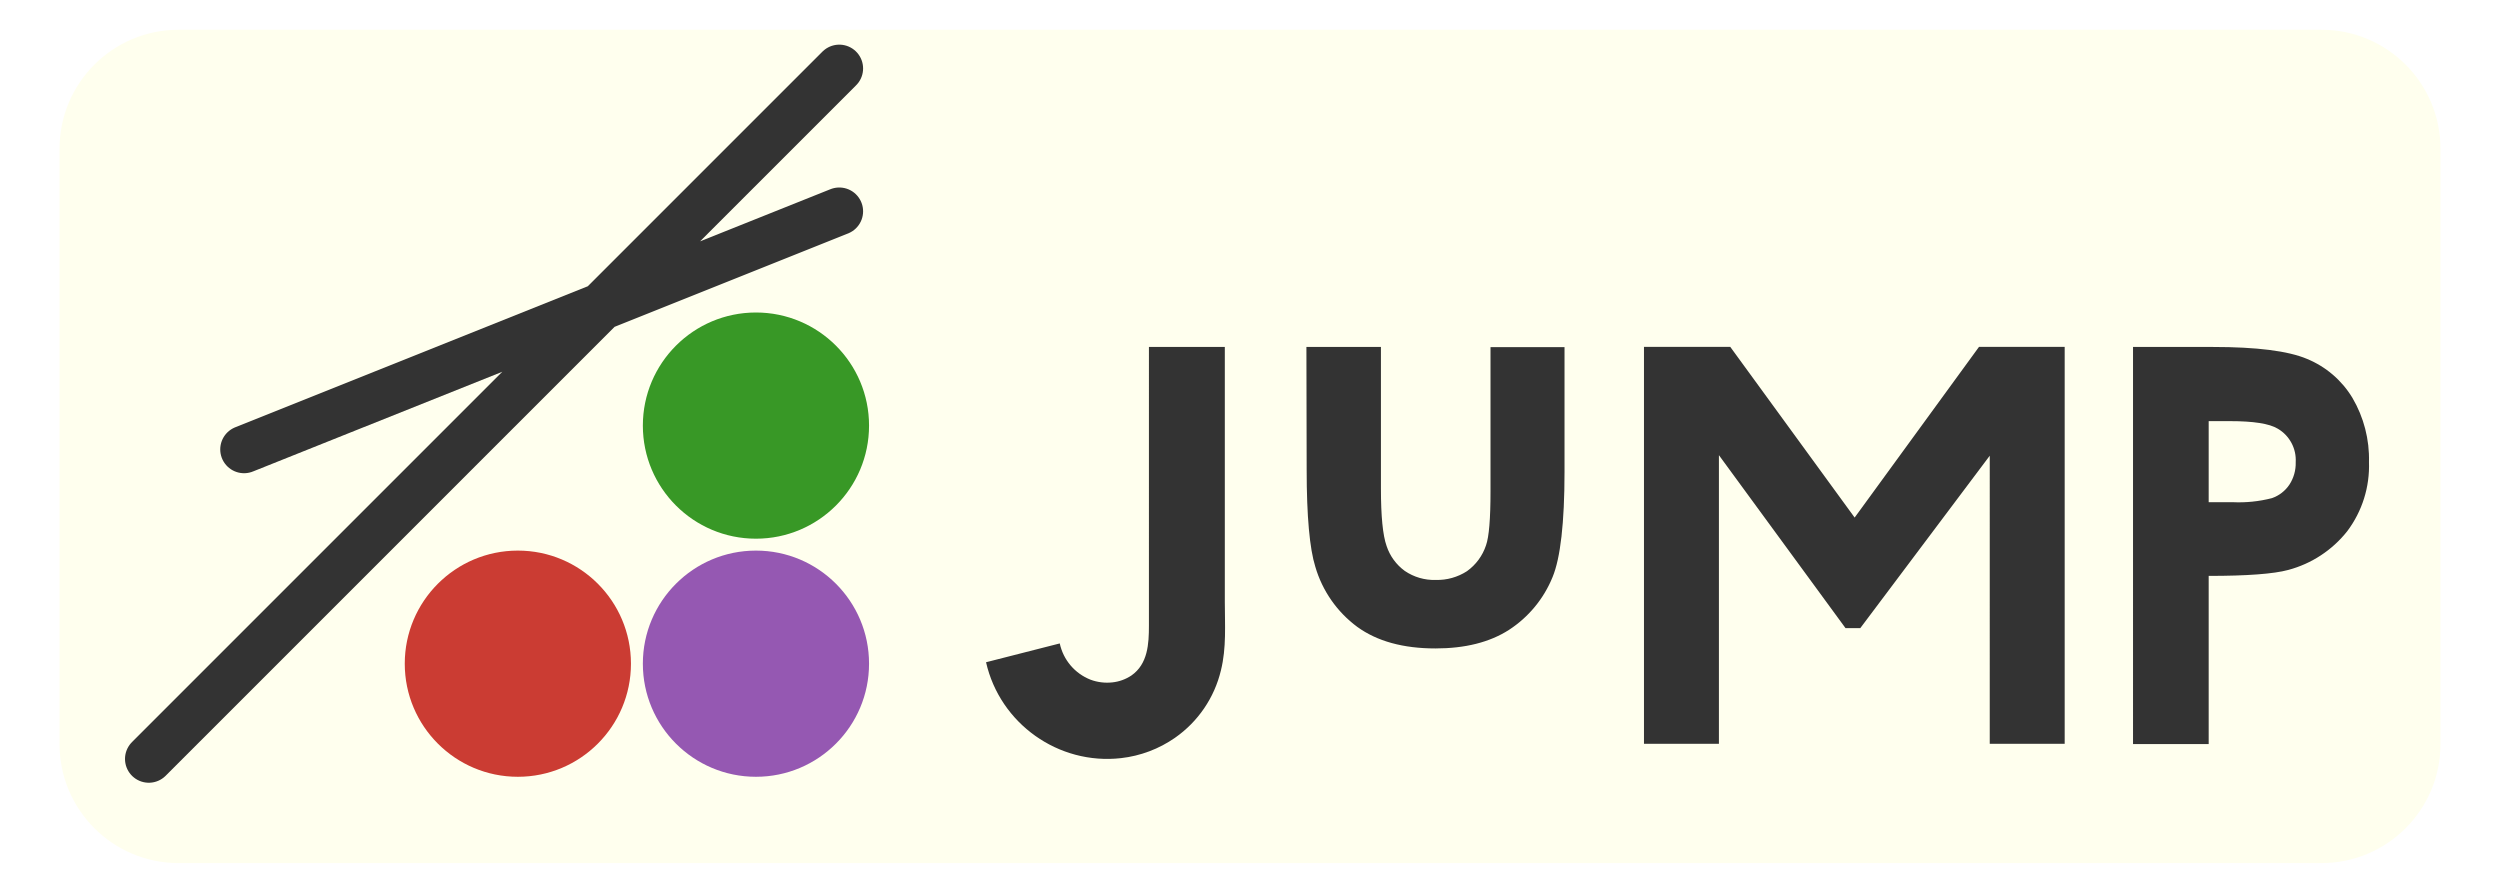
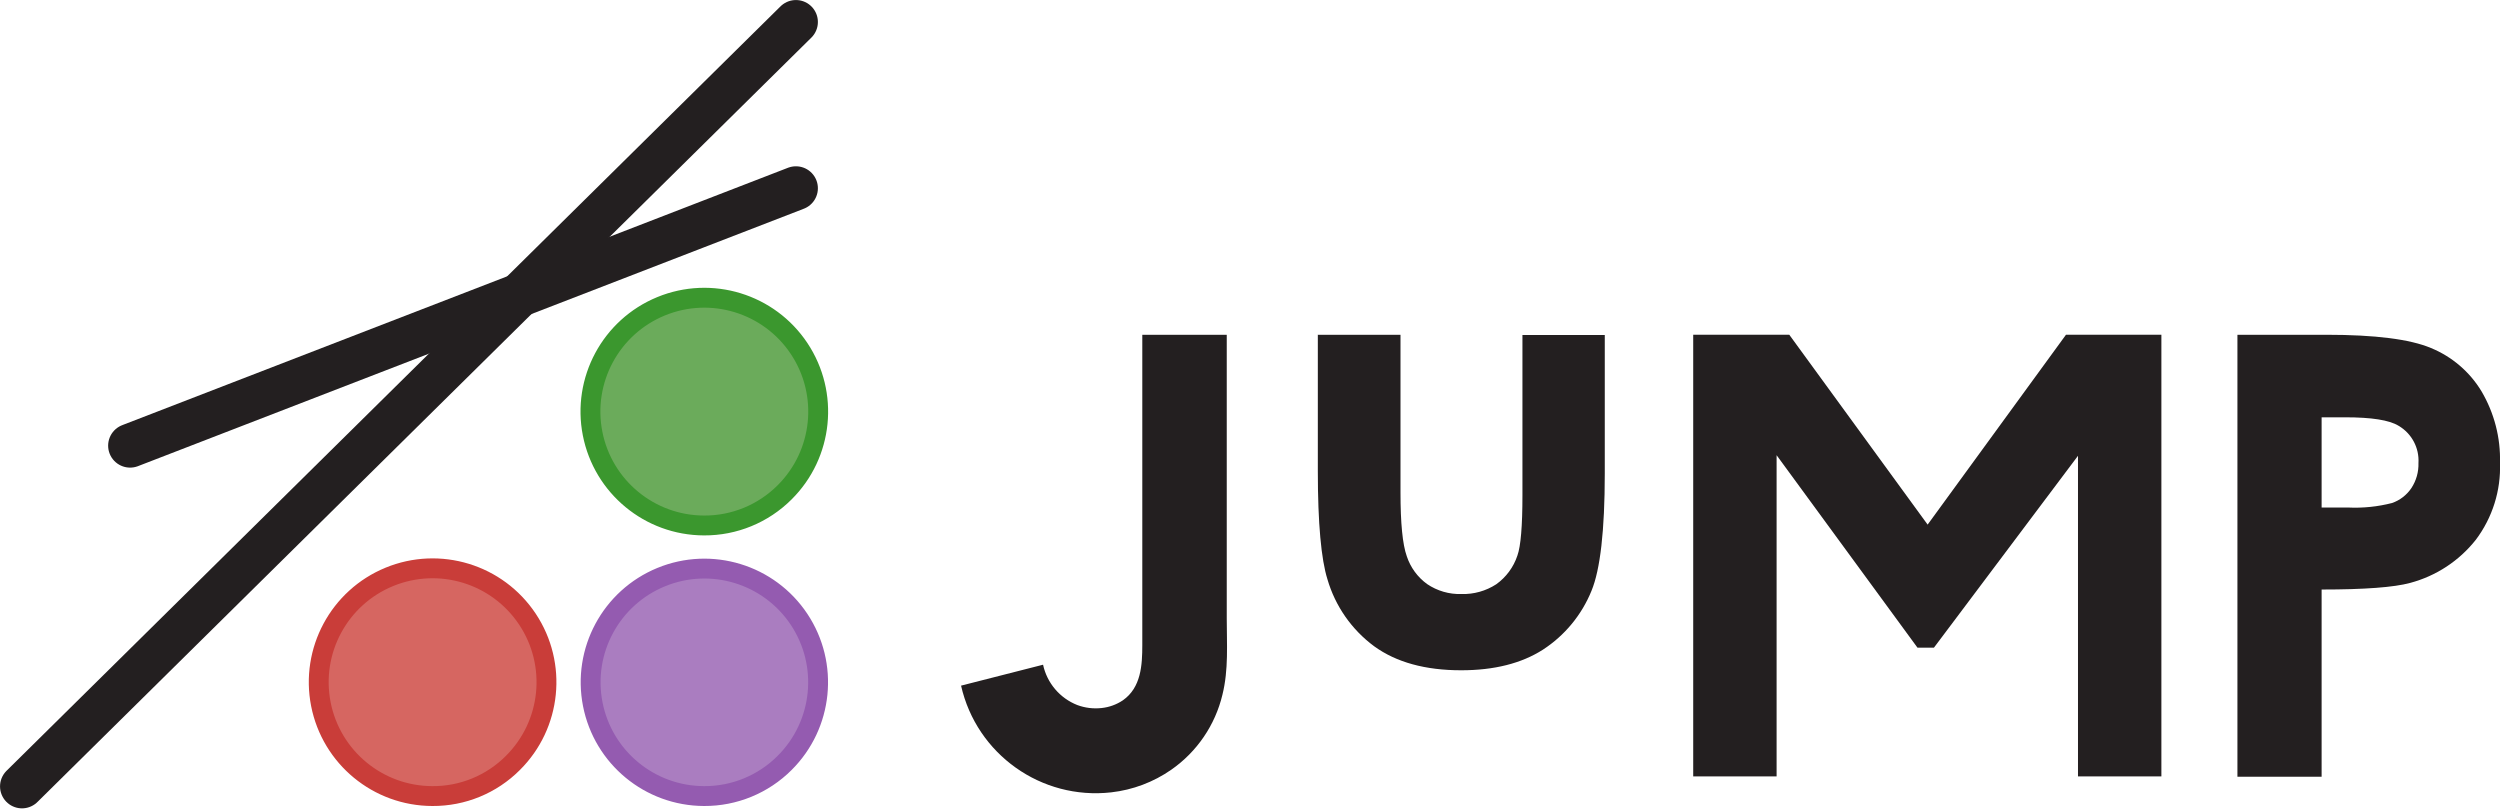
- <svg xmlns="http://www.w3.org/2000/svg" width="420" height="150" viewBox="0 0 420 150">
-   <path d="M410 75v50c0 11.047-8.953 20-20 20H30c-11.047 0-20-8.953-20-20V25c0-11.047 8.953-20 20-20h360c11.047 0 20 8.953 20 20zm0 0" fill="#ffe" />
-   <path d="M41 75.5l100-40M25 127.5l116-116" fill="none" stroke-width="8" stroke-linecap="round" stroke="#333" stroke-miterlimit="10" />
-   <path d="M106 111.5c0 10.492-8.508 19-19 19s-19-8.508-19-19 8.508-19 19-19 19 8.508 19 19" fill="#cb3c33" />
-   <path d="M146 71.5c0 10.492-8.508 19-19 19s-19-8.508-19-19 8.508-19 19-19 19 8.508 19 19" fill="#389826" />
-   <path d="M146 111.5c0 10.492-8.508 19-19 19s-19-8.508-19-19 8.508-19 19-19 19 8.508 19 19" fill="#9558b2" />
-   <path d="M193.02 58.29h12.75v42.827c0 3.863.289 7.711-.653 11.5a19.252 19.252 0 01-7.719 11.332 19.73 19.73 0 01-9.07 3.418c-10.504 1.188-20.332-5.797-22.672-16.11l12.383-3.16a8.446 8.446 0 005.168 6.09c1.172.438 2.43.59 3.672.454a7.093 7.093 0 003.2-1.16c2.769-1.93 2.94-5.34 2.94-8.34zm26.457 0h12.52v23.808c0 4.613.312 7.84.952 9.632a8.445 8.445 0 003.059 4.188 8.742 8.742 0 005.199 1.512 9.192 9.192 0 005.242-1.47 8.685 8.685 0 003.2-4.343c.507-1.418.757-4.457.757-9.117V58.32h12.434v20.918c0 8.61-.692 14.52-2 17.692a19.188 19.188 0 01-7.344 8.898c-3.238 2.074-7.351 3.11-12.34 3.11-5.418 0-9.793-1.204-13.129-3.618a19.272 19.272 0 01-7.058-10.12c-.942-3-1.45-8.442-1.45-16.321zm114.8 66.67h12.59V58.278H332.47l-20.89 28.672-20.892-28.672h-14.5v66.684h12.59V76.469l21.27 29.058h2.48l21.75-28.968zm24.07-66.67h13.462c7.332 0 12.586.667 15.757 2a16.027 16.027 0 017.633 6.538 20.247 20.247 0 012.79 10.8 18.249 18.249 0 01-3.65 11.61 18.818 18.818 0 01-9.91 6.512c-2.44.664-6.898 1-13.37 1v28.258h-12.711zm12.712 26.077h4c2.23.106 4.464-.12 6.628-.68a5.817 5.817 0 002.922-2.25 6.542 6.542 0 001.07-3.789 6.109 6.109 0 00-3-5.62c-1.421-.868-4.113-1.278-8.05-1.278h-3.57zm0 0" fill="#333" />
+ <svg xmlns="http://www.w3.org/2000/svg" viewBox="0 0 377.42 122.03">
+   <defs>
+     <style>
+ .writing{fill:#231f20;}
+ .line{stroke:#231f20;stroke-linecap:round;stroke-width:6.63px;}
+ .cls-5,.cls-7,.cls-9{fill:none;stroke-miterlimit:10;stroke-width:3px;}
+ .cls-5{stroke:#945bb0;}
+ .cls-7{stroke:#3b972e;}
+ .cls-9{stroke:#c93d39;}
+ </style>
+   </defs>
+   <polygon class="writing" points="313.71 117.21 326.3 117.21 326.3 50.53 311.9 50.53 291.01 79.2 270.12 50.53 255.62 50.53 255.62 117.21 268.21 117.21 268.21 68.72 289.48 97.78 291.96 97.78 313.71 68.81 313.71 117.21 313.71 117.21" />
+   <path class="writing" d="M172.45,50.54H185.2V93.37c0,3.86.29,7.71-.65,11.5a19.26,19.26,0,0,1-7.72,11.33,19.75,19.75,0,0,1-9.07,3.42,20.85,20.85,0,0,1-22.67-16.11l12.38-3.16a8.45,8.45,0,0,0,5.17,6.09,8,8,0,0,0,3.67.45,7.09,7.09,0,0,0,3.2-1.16c2.77-1.93,2.94-5.34,2.94-8.34V50.54Zm26.46,0h12.52V74.35c0,4.61.31,7.84.95,9.63a8.46,8.46,0,0,0,3.06,4.19,8.76,8.76,0,0,0,5.2,1.51,9.15,9.15,0,0,0,5.24-1.47,8.68,8.68,0,0,0,3.2-4.34q.76-2.13.76-9.12V50.57h12.43V71.49c0,8.61-.69,14.52-2,17.69a19.21,19.21,0,0,1-7.34,8.9q-4.86,3.11-12.34,3.11-8.13,0-13.13-3.62a19.27,19.27,0,0,1-7.06-10.12c-.94-3-1.45-8.44-1.45-16.32V50.57Zm138.87,0h13.46q11,0,15.76,2a16,16,0,0,1,7.63,6.54,20.21,20.21,0,0,1,2.79,10.8,18.23,18.23,0,0,1-3.65,11.61A18.82,18.82,0,0,1,363.86,88q-3.66,1-13.37,1v28.26H337.78V50.54Zm12.71,26.08h4a22.42,22.42,0,0,0,6.63-.68,5.82,5.82,0,0,0,2.92-2.25,6.53,6.53,0,0,0,1.07-3.79,6.09,6.09,0,0,0-3-5.62C360.69,63.41,358,63,354.06,63h-3.57V76.62Z" />
+   <line class="line" x1="19.64" y1="67.28" x2="120.16" y2="28.42" />
+   <line class="line" x1="3.32" y1="118.72" x2="120.16" y2="3.32" />
+   <path fill="#aa7dc0" d="M106.29,120.18a17.17,17.17,0,1,1,12.16-5A17.06,17.06,0,0,1,106.29,120.18Z" />
+   <path class="cls-5" d="M106.29,120.18a17.17,17.17,0,1,1,12.16-5A17.06,17.06,0,0,1,106.29,120.18Z" />
+   <path fill="#6bab5b" d="M106.29,79.33a17.19,17.19,0,1,1,12.16-5A17.07,17.07,0,0,1,106.29,79.33Z" />
+   <path class="cls-7" d="M106.29,79.33a17.19,17.19,0,1,1,12.16-5A17.07,17.07,0,0,1,106.29,79.33Z" />
+   <path fill="#d66661" d="M65.28,120.18a17.19,17.19,0,1,1,12.15-5A17,17,0,0,1,65.28,120.18Z" />
+   <path class="cls-9" d="M65.28,120.18a17.19,17.19,0,1,1,12.15-5A17,17,0,0,1,65.28,120.18Z" />
</svg>
